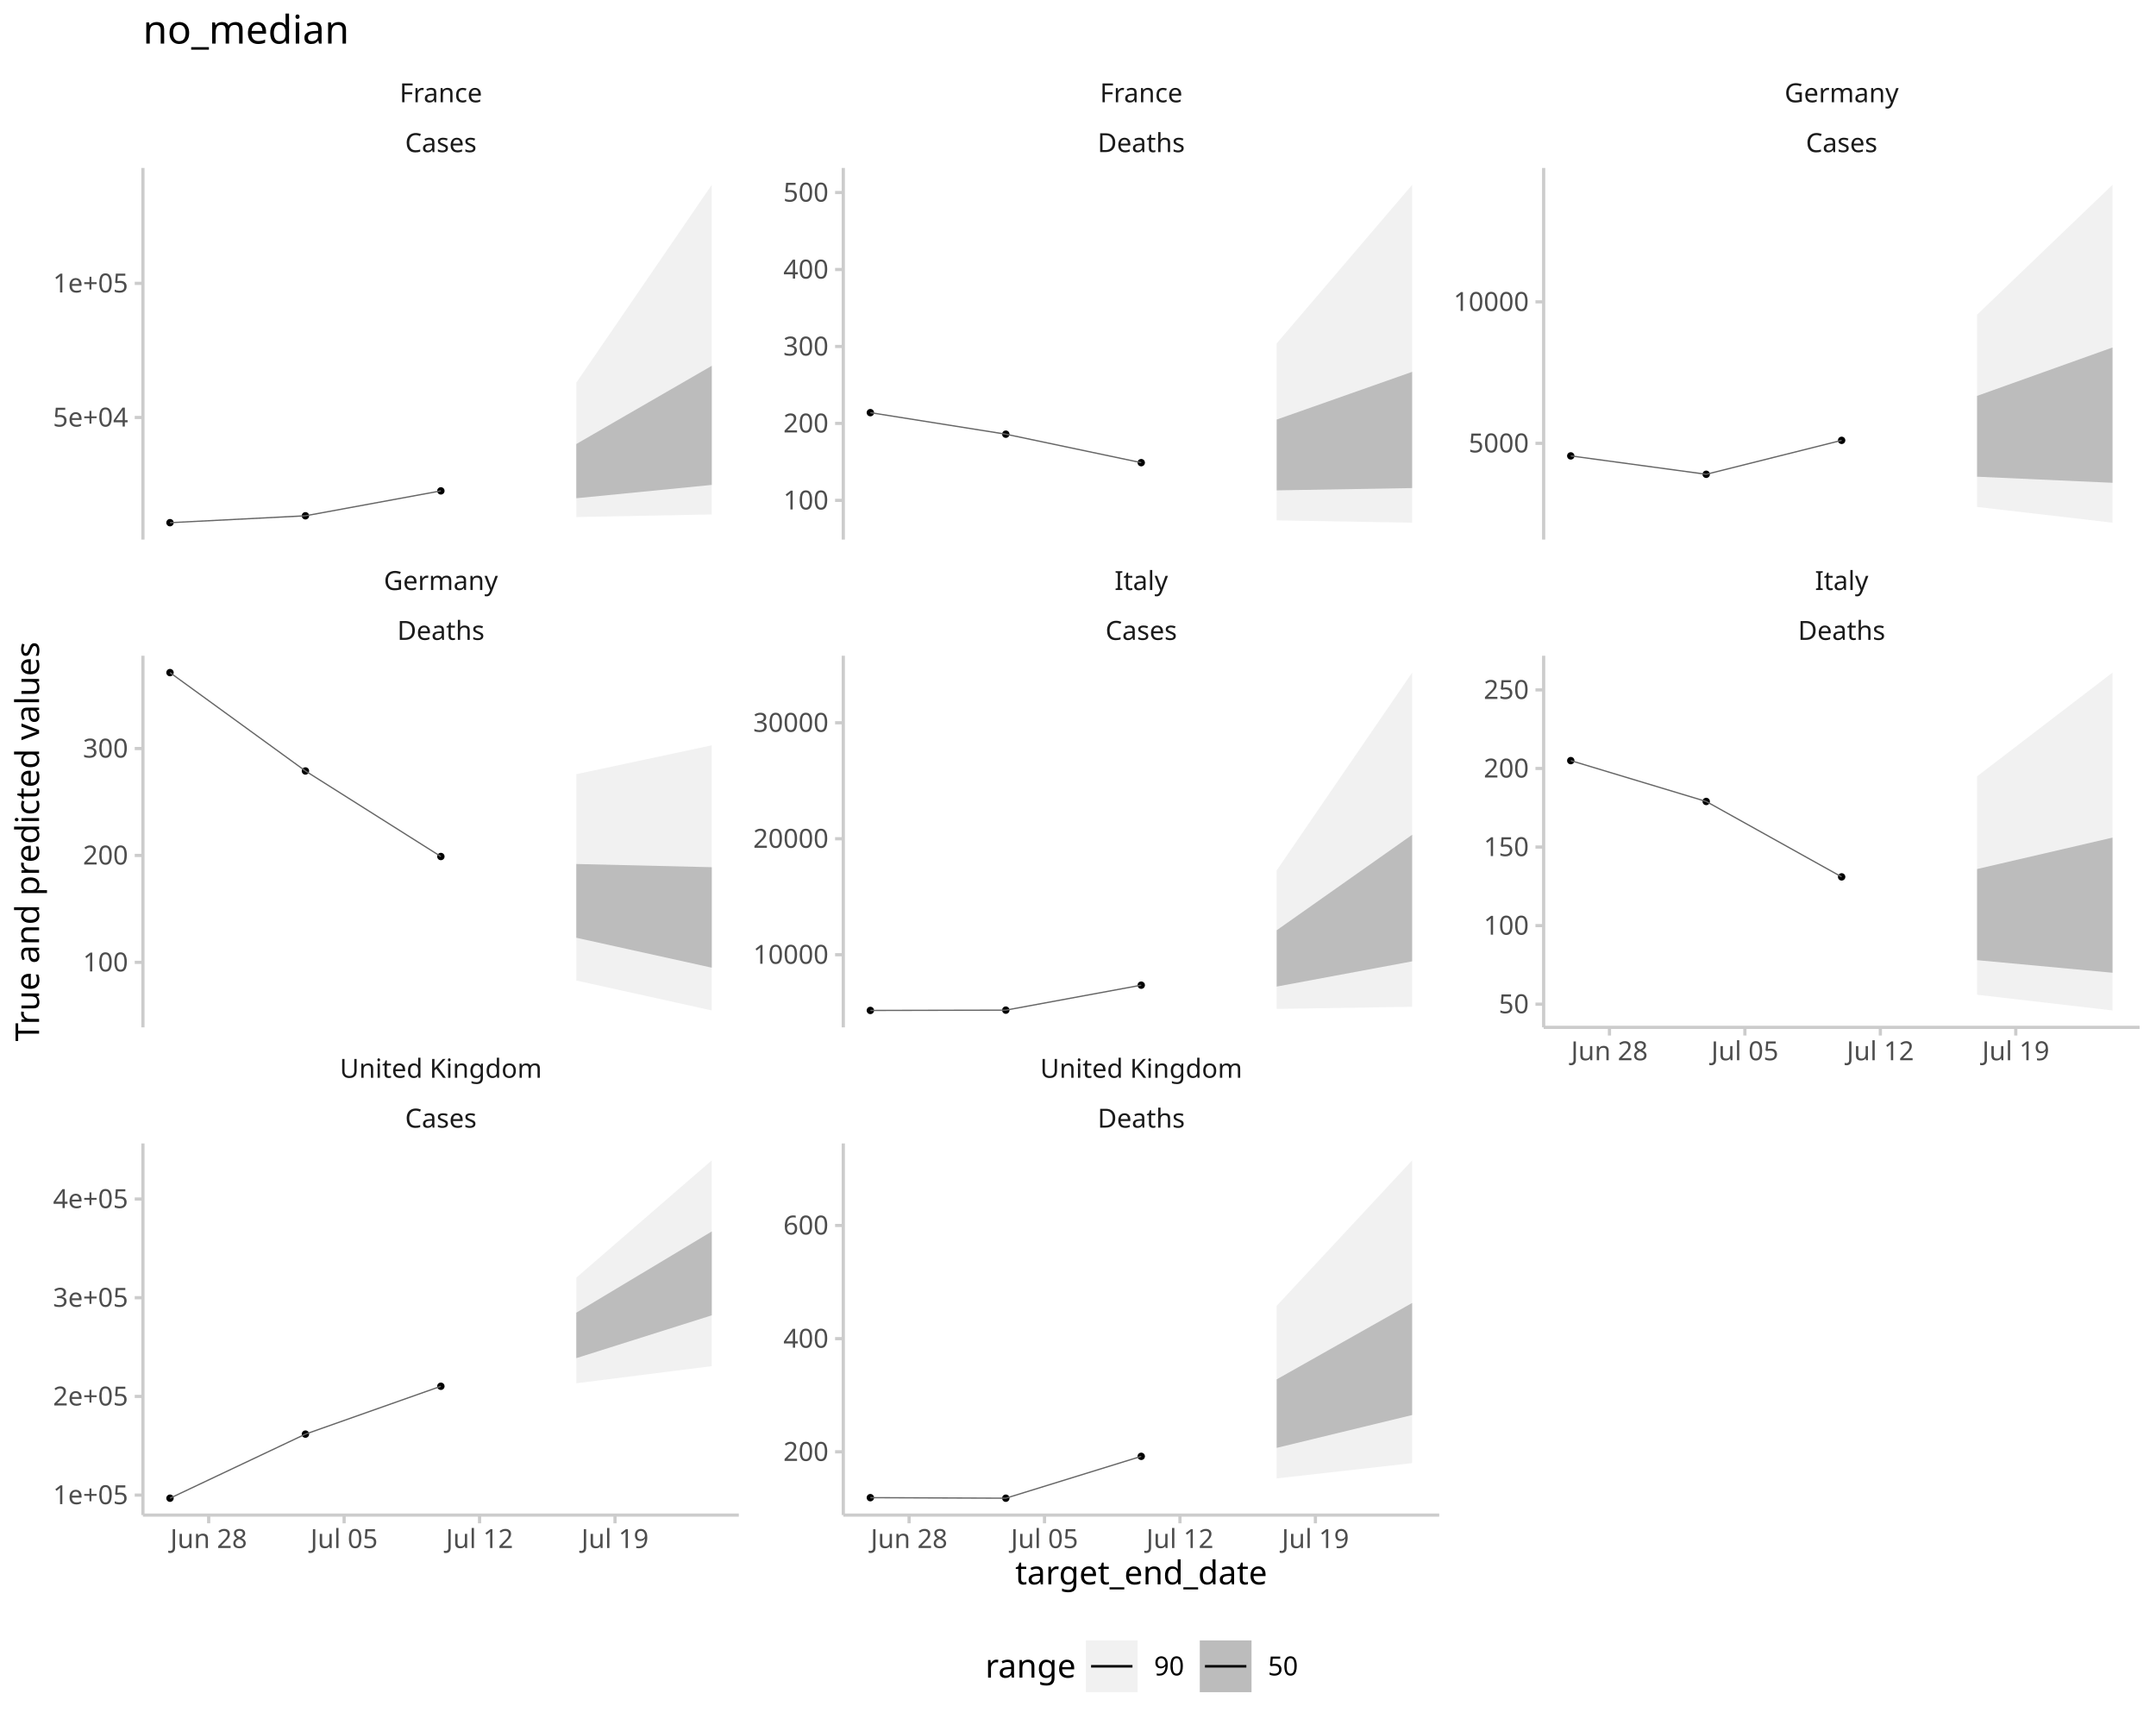
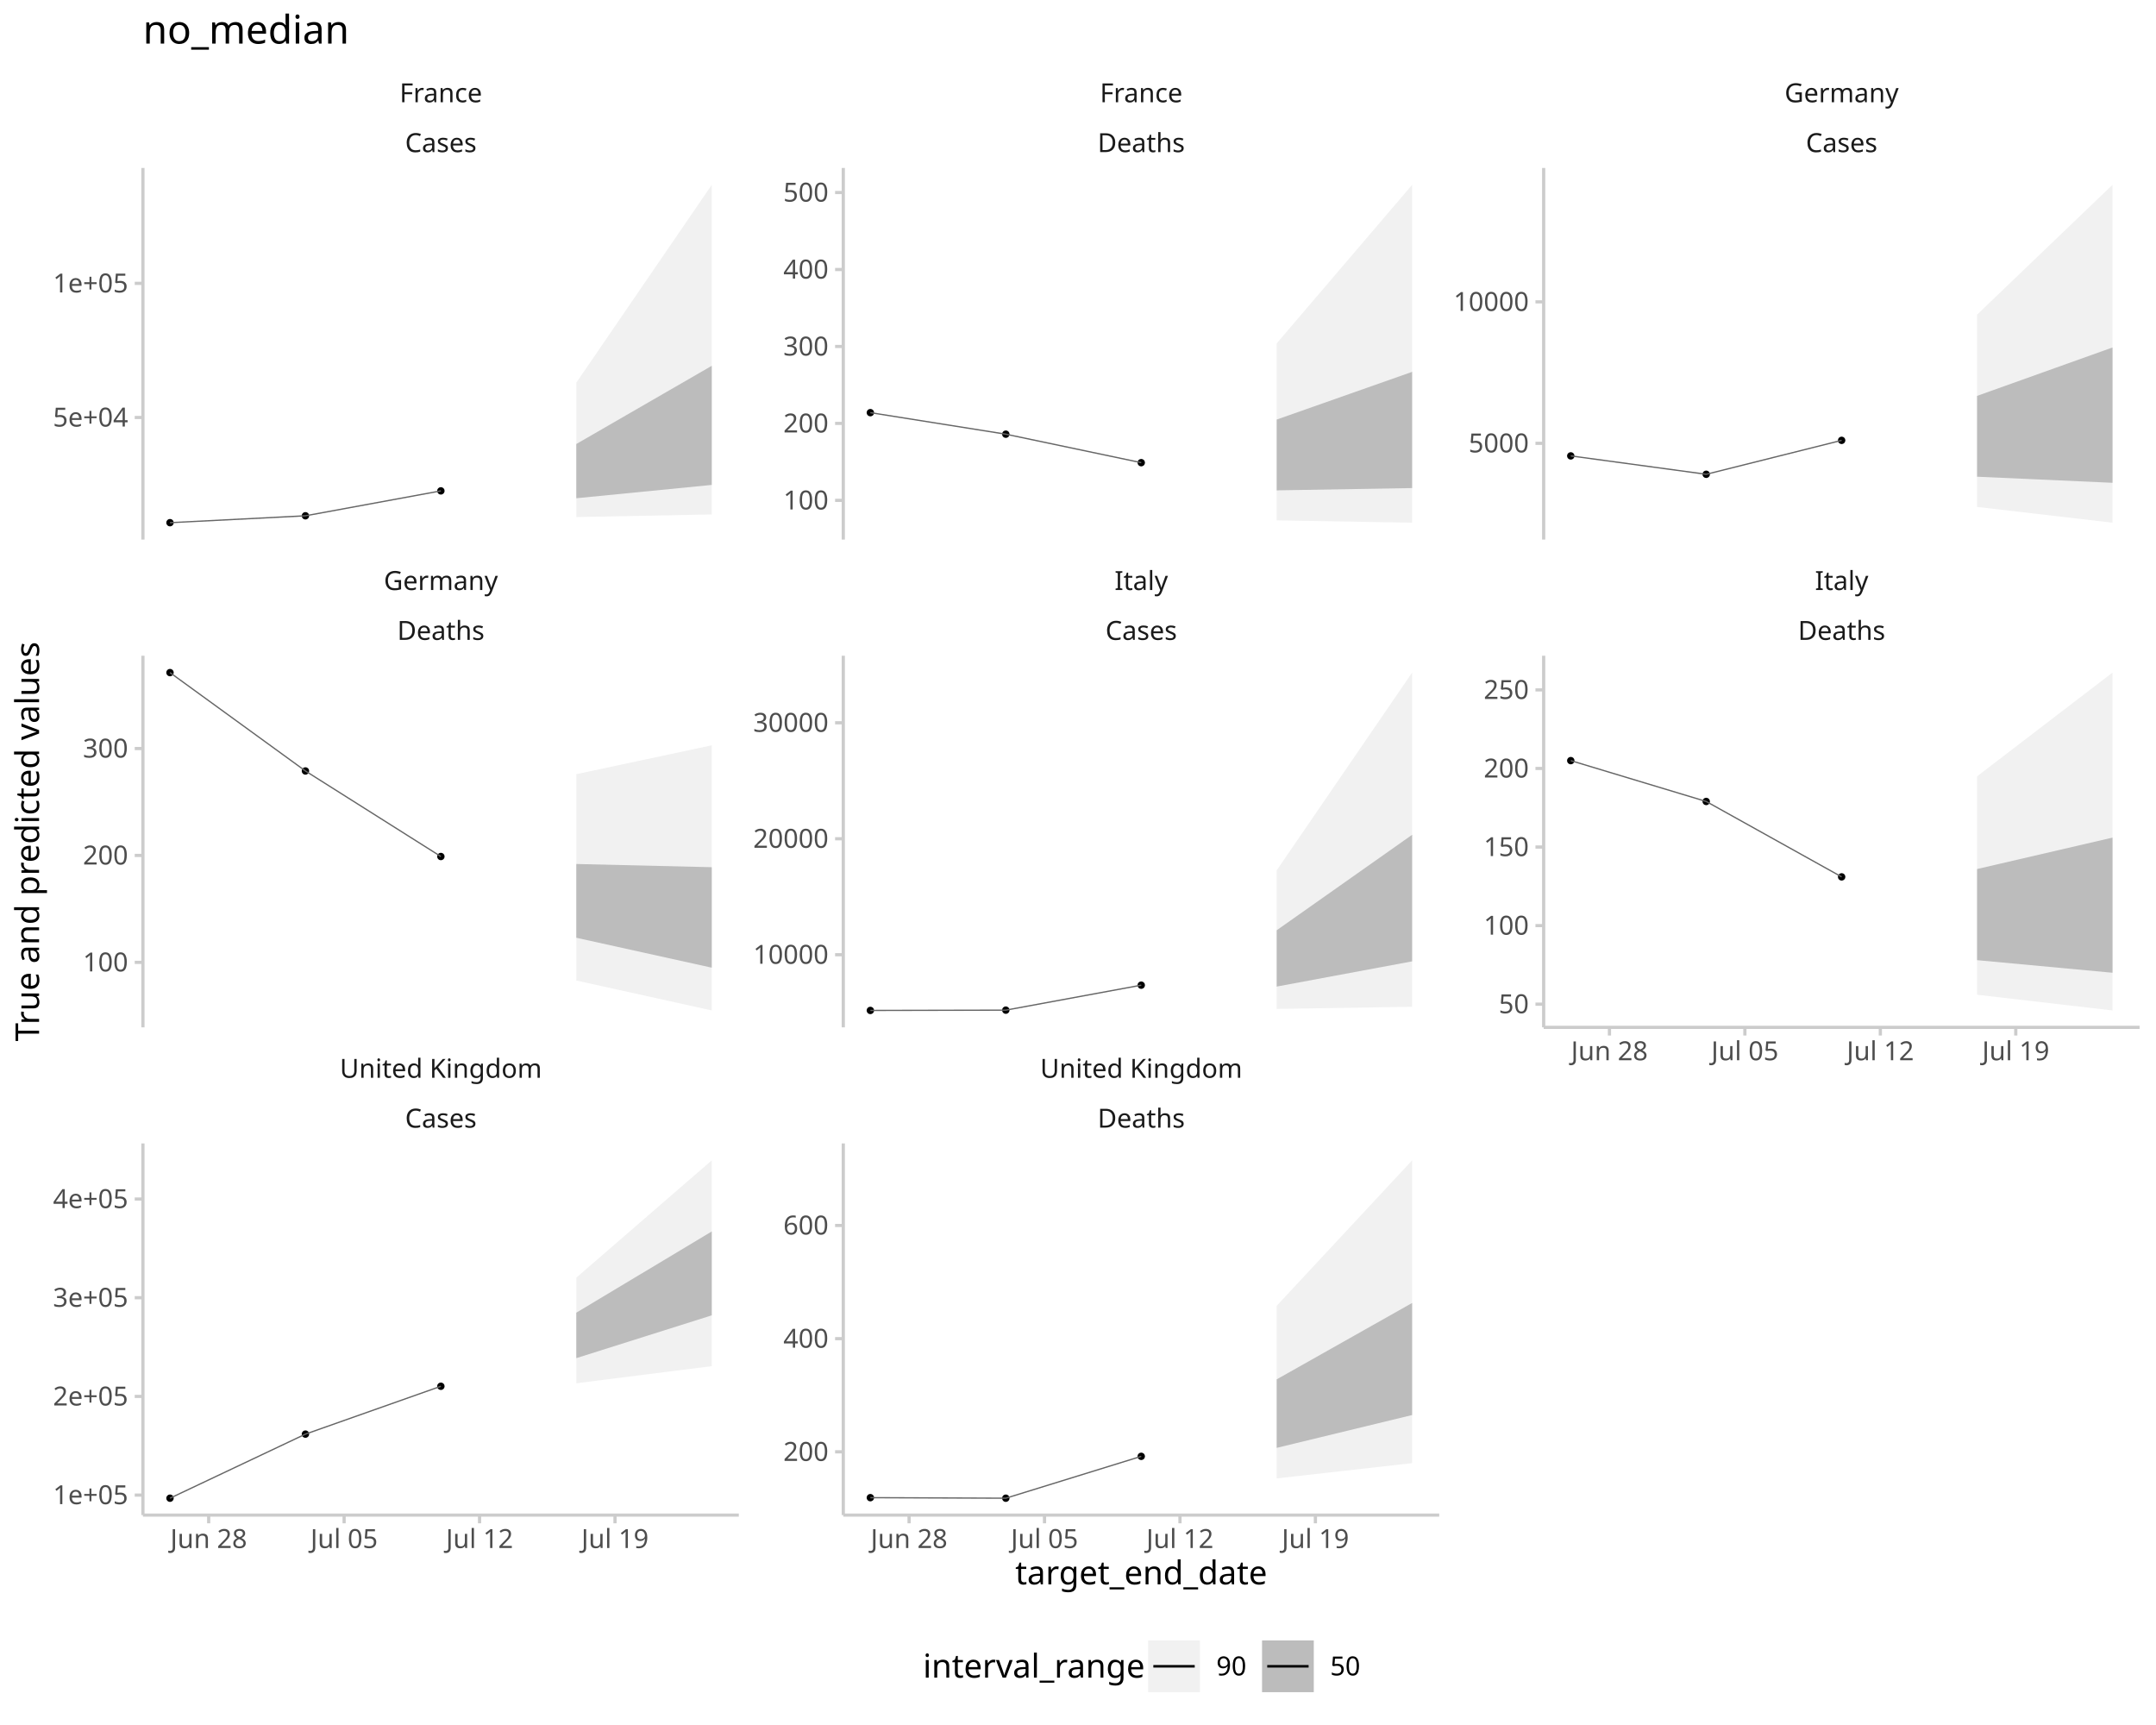
<svg xmlns="http://www.w3.org/2000/svg" class="svglite" data-engine-version="2.0" width="720.00pt" height="576.00pt" viewBox="0 0 720.00 576.00">
  <defs>
    <style type="text/css">
    .svglite line, .svglite polyline, .svglite polygon, .svglite path, .svglite rect, .svglite circle {
      fill: none;
      stroke: #000000;
      stroke-linecap: round;
      stroke-linejoin: round;
      stroke-miterlimit: 10.00;
    }
  </style>
  </defs>
  <rect width="100%" height="100%" style="stroke: none; fill: #FFFFFF;" />
  <defs>
    <clipPath id="cpMC4wMHw3MjAuMDB8MC4wMHw1NzYuMDA=">
      <rect x="0.00" y="0.00" width="720.00" height="576.00" />
    </clipPath>
  </defs>
  <g clip-path="url(#cpMC4wMHw3MjAuMDB8MC4wMHw1NzYuMDA=)">
</g>
  <defs>
    <clipPath id="cpNDcuNzN8MjQ2LjczfDU2LjA4fDE4MC4xNw==">
      <rect x="47.73" y="56.08" width="199.01" height="124.09" />
    </clipPath>
  </defs>
  <g clip-path="url(#cpNDcuNzN8MjQ2LjczfDU2LjA4fDE4MC4xNw==)">
    <polygon points="192.46,127.78 237.69,61.72 237.69,171.78 192.46,172.65 " style="stroke-width: 0.00; stroke: none; stroke-linecap: butt; fill: #F1F1F1;" />
    <polygon points="192.46,148.26 237.69,122.15 237.69,161.92 192.46,166.37 " style="stroke-width: 0.00; stroke: none; stroke-linecap: butt; fill: #BCBCBC;" />
    <circle cx="56.77" cy="174.53" r="0.89" style="stroke-width: 0.71; fill: #000000;" />
    <circle cx="102.00" cy="172.23" r="0.89" style="stroke-width: 0.71; fill: #000000;" />
    <circle cx="147.23" cy="163.91" r="0.89" style="stroke-width: 0.71; fill: #000000;" />
    <polyline points="56.77,174.53 102.00,172.23 147.23,163.91 " style="stroke-width: 0.43; stroke: #666666; stroke-linecap: butt;" />
  </g>
  <g clip-path="url(#cpMC4wMHw3MjAuMDB8MC4wMHw1NzYuMDA=)">
</g>
  <defs>
    <clipPath id="cpNDcuNzN8MjQ2LjczfDIxOC45NXwzNDMuMDQ=">
      <rect x="47.73" y="218.95" width="199.01" height="124.09" />
    </clipPath>
  </defs>
  <g clip-path="url(#cpNDcuNzN8MjQ2LjczfDIxOC45NXwzNDMuMDQ=)">
    <polygon points="192.46,258.51 237.69,248.87 237.69,337.40 192.46,327.41 " style="stroke-width: 0.00; stroke: none; stroke-linecap: butt; fill: #F1F1F1;" />
    <polygon points="192.46,288.50 237.69,289.57 237.69,323.12 192.46,313.13 " style="stroke-width: 0.00; stroke: none; stroke-linecap: butt; fill: #BCBCBC;" />
    <circle cx="56.77" cy="224.59" r="0.89" style="stroke-width: 0.71; fill: #000000;" />
    <circle cx="102.00" cy="257.44" r="0.89" style="stroke-width: 0.71; fill: #000000;" />
    <circle cx="147.23" cy="286.00" r="0.89" style="stroke-width: 0.71; fill: #000000;" />
    <polyline points="56.77,224.59 102.00,257.44 147.23,286.00 " style="stroke-width: 0.43; stroke: #666666; stroke-linecap: butt;" />
  </g>
  <g clip-path="url(#cpMC4wMHw3MjAuMDB8MC4wMHw1NzYuMDA=)">
</g>
  <defs>
    <clipPath id="cpNDcuNzN8MjQ2LjczfDM4MS44Mnw1MDUuOTE=">
      <rect x="47.73" y="381.82" width="199.01" height="124.09" />
    </clipPath>
  </defs>
  <g clip-path="url(#cpNDcuNzN8MjQ2LjczfDM4MS44Mnw1MDUuOTE=)">
    <polygon points="192.46,426.63 237.69,387.46 237.69,456.17 192.46,461.89 " style="stroke-width: 0.00; stroke: none; stroke-linecap: butt; fill: #F1F1F1;" />
    <polygon points="192.46,438.32 237.69,411.20 237.69,439.21 192.46,453.50 " style="stroke-width: 0.00; stroke: none; stroke-linecap: butt; fill: #BCBCBC;" />
    <circle cx="56.77" cy="500.27" r="0.89" style="stroke-width: 0.71; fill: #000000;" />
    <circle cx="102.00" cy="478.87" r="0.89" style="stroke-width: 0.71; fill: #000000;" />
    <circle cx="147.23" cy="462.89" r="0.89" style="stroke-width: 0.71; fill: #000000;" />
    <polyline points="56.77,500.27 102.00,478.87 147.23,462.89 " style="stroke-width: 0.43; stroke: #666666; stroke-linecap: butt;" />
  </g>
  <g clip-path="url(#cpMC4wMHw3MjAuMDB8MC4wMHw1NzYuMDA=)">
</g>
  <defs>
    <clipPath id="cpMjgxLjYyfDQ4MC42M3w1Ni4wOHwxODAuMTc=">
      <rect x="281.62" y="56.08" width="199.01" height="124.09" />
    </clipPath>
  </defs>
  <g clip-path="url(#cpMjgxLjYyfDQ4MC42M3w1Ni4wOHwxODAuMTc=)">
    <polygon points="426.35,114.66 471.58,61.72 471.58,174.53 426.35,173.76 " style="stroke-width: 0.00; stroke: none; stroke-linecap: butt; fill: #F1F1F1;" />
    <polygon points="426.35,140.10 471.58,124.17 471.58,162.97 426.35,163.74 " style="stroke-width: 0.00; stroke: none; stroke-linecap: butt; fill: #BCBCBC;" />
    <circle cx="290.66" cy="137.79" r="0.89" style="stroke-width: 0.71; fill: #000000;" />
    <circle cx="335.89" cy="144.98" r="0.89" style="stroke-width: 0.71; fill: #000000;" />
    <circle cx="381.12" cy="154.49" r="0.89" style="stroke-width: 0.71; fill: #000000;" />
    <polyline points="290.66,137.79 335.89,144.98 381.12,154.49 " style="stroke-width: 0.43; stroke: #666666; stroke-linecap: butt;" />
  </g>
  <g clip-path="url(#cpMC4wMHw3MjAuMDB8MC4wMHw1NzYuMDA=)">
</g>
  <defs>
    <clipPath id="cpMjgxLjYyfDQ4MC42M3wyMTguOTV8MzQzLjA0">
      <rect x="281.62" y="218.95" width="199.01" height="124.09" />
    </clipPath>
  </defs>
  <g clip-path="url(#cpMjgxLjYyfDQ4MC42M3wyMTguOTV8MzQzLjA0)">
    <polygon points="426.35,290.63 471.58,224.59 471.58,336.18 426.35,336.89 " style="stroke-width: 0.00; stroke: none; stroke-linecap: butt; fill: #F1F1F1;" />
    <polygon points="426.35,310.63 471.58,278.75 471.58,321.01 426.35,329.43 " style="stroke-width: 0.00; stroke: none; stroke-linecap: butt; fill: #BCBCBC;" />
    <circle cx="290.66" cy="337.40" r="0.89" style="stroke-width: 0.71; fill: #000000;" />
    <circle cx="335.89" cy="337.30" r="0.89" style="stroke-width: 0.71; fill: #000000;" />
    <circle cx="381.12" cy="328.96" r="0.89" style="stroke-width: 0.71; fill: #000000;" />
    <polyline points="290.66,337.40 335.89,337.30 381.12,328.96 " style="stroke-width: 0.43; stroke: #666666; stroke-linecap: butt;" />
  </g>
  <g clip-path="url(#cpMC4wMHw3MjAuMDB8MC4wMHw1NzYuMDA=)">
</g>
  <defs>
    <clipPath id="cpMjgxLjYyfDQ4MC42M3wzODEuODJ8NTA1Ljkx">
      <rect x="281.62" y="381.82" width="199.01" height="124.09" />
    </clipPath>
  </defs>
  <g clip-path="url(#cpMjgxLjYyfDQ4MC42M3wzODEuODJ8NTA1Ljkx)">
    <polygon points="426.35,436.03 471.58,387.46 471.58,488.56 426.35,493.66 " style="stroke-width: 0.00; stroke: none; stroke-linecap: butt; fill: #F1F1F1;" />
    <polygon points="426.35,460.59 471.58,435.08 471.58,472.50 426.35,483.46 " style="stroke-width: 0.00; stroke: none; stroke-linecap: butt; fill: #BCBCBC;" />
    <circle cx="290.66" cy="500.09" r="0.89" style="stroke-width: 0.71; fill: #000000;" />
    <circle cx="335.89" cy="500.27" r="0.89" style="stroke-width: 0.71; fill: #000000;" />
    <circle cx="381.12" cy="486.29" r="0.89" style="stroke-width: 0.71; fill: #000000;" />
    <polyline points="290.66,500.09 335.89,500.27 381.12,486.29 " style="stroke-width: 0.43; stroke: #666666; stroke-linecap: butt;" />
  </g>
  <g clip-path="url(#cpMC4wMHw3MjAuMDB8MC4wMHw1NzYuMDA=)">
</g>
  <defs>
    <clipPath id="cpNTE1LjUxfDcxNC41Mnw1Ni4wOHwxODAuMTc=">
      <rect x="515.51" y="56.08" width="199.01" height="124.09" />
    </clipPath>
  </defs>
  <g clip-path="url(#cpNTE1LjUxfDcxNC41Mnw1Ni4wOHwxODAuMTc=)">
    <polygon points="660.25,105.07 705.47,61.72 705.47,174.53 660.25,169.27 " style="stroke-width: 0.00; stroke: none; stroke-linecap: butt; fill: #F1F1F1;" />
    <polygon points="660.25,132.19 705.47,116.03 705.47,161.21 660.25,159.18 " style="stroke-width: 0.00; stroke: none; stroke-linecap: butt; fill: #BCBCBC;" />
    <circle cx="524.56" cy="152.23" r="0.89" style="stroke-width: 0.71; fill: #000000;" />
    <circle cx="569.79" cy="158.37" r="0.89" style="stroke-width: 0.71; fill: #000000;" />
    <circle cx="615.02" cy="147.04" r="0.89" style="stroke-width: 0.71; fill: #000000;" />
    <polyline points="524.56,152.23 569.79,158.37 615.02,147.04 " style="stroke-width: 0.43; stroke: #666666; stroke-linecap: butt;" />
  </g>
  <g clip-path="url(#cpMC4wMHw3MjAuMDB8MC4wMHw1NzYuMDA=)">
</g>
  <defs>
    <clipPath id="cpNTE1LjUxfDcxNC41MnwyMTguOTV8MzQzLjA0">
      <rect x="515.51" y="218.95" width="199.01" height="124.09" />
    </clipPath>
  </defs>
  <g clip-path="url(#cpNTE1LjUxfDcxNC41MnwyMTguOTV8MzQzLjA0)">
    <polygon points="660.25,259.22 705.47,224.59 705.47,337.40 660.25,332.16 " style="stroke-width: 0.00; stroke: none; stroke-linecap: butt; fill: #F1F1F1;" />
    <polygon points="660.25,290.18 705.47,279.69 705.47,324.81 660.25,320.61 " style="stroke-width: 0.00; stroke: none; stroke-linecap: butt; fill: #BCBCBC;" />
    <circle cx="524.56" cy="253.98" r="0.89" style="stroke-width: 0.71; fill: #000000;" />
    <circle cx="569.79" cy="267.62" r="0.89" style="stroke-width: 0.71; fill: #000000;" />
    <circle cx="615.02" cy="292.80" r="0.89" style="stroke-width: 0.71; fill: #000000;" />
    <polyline points="524.56,253.98 569.79,267.62 615.02,292.80 " style="stroke-width: 0.43; stroke: #666666; stroke-linecap: butt;" />
  </g>
  <g clip-path="url(#cpMC4wMHw3MjAuMDB8MC4wMHw1NzYuMDA=)">
</g>
  <defs>
    <clipPath id="cpNTE1LjUxfDcxNC41MnwzODEuODJ8NTA1Ljkx">
      <rect x="515.51" y="381.82" width="199.01" height="124.09" />
    </clipPath>
  </defs>
  <g clip-path="url(#cpNTE1LjUxfDcxNC41MnwzODEuODJ8NTA1Ljkx)">
</g>
  <g clip-path="url(#cpMC4wMHw3MjAuMDB8MC4wMHw1NzYuMDA=)">
</g>
  <defs>
    <clipPath id="cpNDcuNzN8MjQ2LjczfDM0OC41MnwzODEuODI=">
      <rect x="47.73" y="348.52" width="199.01" height="33.30" />
    </clipPath>
  </defs>
  <g clip-path="url(#cpNDcuNzN8MjQ2LjczfDM0OC41MnwzODEuODI=)">
    <text x="147.23" y="359.88" text-anchor="middle" style="font-size: 8.80px; fill: #1A1A1A; font-family: sans;" textLength="62.62px" lengthAdjust="spacingAndGlyphs">United Kingdom</text>
    <text x="147.23" y="376.53" text-anchor="middle" style="font-size: 8.80px; fill: #1A1A1A; font-family: sans;" textLength="24.95px" lengthAdjust="spacingAndGlyphs">Cases</text>
  </g>
  <g clip-path="url(#cpMC4wMHw3MjAuMDB8MC4wMHw1NzYuMDA=)">
</g>
  <defs>
    <clipPath id="cpMjgxLjYyfDQ4MC42M3wzNDguNTJ8MzgxLjgy">
      <rect x="281.62" y="348.52" width="199.01" height="33.30" />
    </clipPath>
  </defs>
  <g clip-path="url(#cpMjgxLjYyfDQ4MC42M3wzNDguNTJ8MzgxLjgy)">
    <text x="381.12" y="359.88" text-anchor="middle" style="font-size: 8.80px; fill: #1A1A1A; font-family: sans;" textLength="62.62px" lengthAdjust="spacingAndGlyphs">United Kingdom</text>
    <text x="381.12" y="376.53" text-anchor="middle" style="font-size: 8.80px; fill: #1A1A1A; font-family: sans;" textLength="27.89px" lengthAdjust="spacingAndGlyphs">Deaths</text>
  </g>
  <g clip-path="url(#cpMC4wMHw3MjAuMDB8MC4wMHw1NzYuMDA=)">
</g>
  <defs>
    <clipPath id="cpNTE1LjUxfDcxNC41MnwzNDguNTJ8MzgxLjgy">
      <rect x="515.51" y="348.52" width="199.01" height="33.30" />
    </clipPath>
  </defs>
  <g clip-path="url(#cpNTE1LjUxfDcxNC41MnwzNDguNTJ8MzgxLjgy)">
</g>
  <g clip-path="url(#cpMC4wMHw3MjAuMDB8MC4wMHw1NzYuMDA=)">
</g>
  <defs>
    <clipPath id="cpNDcuNzN8MjQ2LjczfDE4NS42NXwyMTguOTU=">
      <rect x="47.73" y="185.65" width="199.01" height="33.30" />
    </clipPath>
  </defs>
  <g clip-path="url(#cpNDcuNzN8MjQ2LjczfDE4NS42NXwyMTguOTU=)">
    <text x="147.23" y="197.01" text-anchor="middle" style="font-size: 8.80px; fill: #1A1A1A; font-family: sans;" textLength="36.20px" lengthAdjust="spacingAndGlyphs">Germany</text>
    <text x="147.23" y="213.66" text-anchor="middle" style="font-size: 8.80px; fill: #1A1A1A; font-family: sans;" textLength="27.89px" lengthAdjust="spacingAndGlyphs">Deaths</text>
  </g>
  <g clip-path="url(#cpMC4wMHw3MjAuMDB8MC4wMHw1NzYuMDA=)">
</g>
  <defs>
    <clipPath id="cpMjgxLjYyfDQ4MC42M3wxODUuNjV8MjE4Ljk1">
      <rect x="281.62" y="185.65" width="199.01" height="33.30" />
    </clipPath>
  </defs>
  <g clip-path="url(#cpMjgxLjYyfDQ4MC42M3wxODUuNjV8MjE4Ljk1)">
    <text x="381.12" y="197.01" text-anchor="middle" style="font-size: 8.80px; fill: #1A1A1A; font-family: sans;" textLength="16.14px" lengthAdjust="spacingAndGlyphs">Italy</text>
    <text x="381.12" y="213.66" text-anchor="middle" style="font-size: 8.80px; fill: #1A1A1A; font-family: sans;" textLength="24.95px" lengthAdjust="spacingAndGlyphs">Cases</text>
  </g>
  <g clip-path="url(#cpMC4wMHw3MjAuMDB8MC4wMHw1NzYuMDA=)">
</g>
  <defs>
    <clipPath id="cpNTE1LjUxfDcxNC41MnwxODUuNjV8MjE4Ljk1">
      <rect x="515.51" y="185.65" width="199.01" height="33.30" />
    </clipPath>
  </defs>
  <g clip-path="url(#cpNTE1LjUxfDcxNC41MnwxODUuNjV8MjE4Ljk1)">
    <text x="615.02" y="197.01" text-anchor="middle" style="font-size: 8.80px; fill: #1A1A1A; font-family: sans;" textLength="16.14px" lengthAdjust="spacingAndGlyphs">Italy</text>
    <text x="615.02" y="213.66" text-anchor="middle" style="font-size: 8.80px; fill: #1A1A1A; font-family: sans;" textLength="27.89px" lengthAdjust="spacingAndGlyphs">Deaths</text>
  </g>
  <g clip-path="url(#cpMC4wMHw3MjAuMDB8MC4wMHw1NzYuMDA=)">
</g>
  <defs>
    <clipPath id="cpNDcuNzN8MjQ2LjczfDIyLjc4fDU2LjA4">
      <rect x="47.73" y="22.78" width="199.01" height="33.30" />
    </clipPath>
  </defs>
  <g clip-path="url(#cpNDcuNzN8MjQ2LjczfDIyLjc4fDU2LjA4)">
    <text x="147.23" y="34.14" text-anchor="middle" style="font-size: 8.80px; fill: #1A1A1A; font-family: sans;" textLength="27.39px" lengthAdjust="spacingAndGlyphs">France</text>
    <text x="147.23" y="50.79" text-anchor="middle" style="font-size: 8.80px; fill: #1A1A1A; font-family: sans;" textLength="24.95px" lengthAdjust="spacingAndGlyphs">Cases</text>
  </g>
  <g clip-path="url(#cpMC4wMHw3MjAuMDB8MC4wMHw1NzYuMDA=)">
</g>
  <defs>
    <clipPath id="cpMjgxLjYyfDQ4MC42M3wyMi43OHw1Ni4wOA==">
      <rect x="281.62" y="22.78" width="199.01" height="33.30" />
    </clipPath>
  </defs>
  <g clip-path="url(#cpMjgxLjYyfDQ4MC42M3wyMi43OHw1Ni4wOA==)">
    <text x="381.12" y="34.14" text-anchor="middle" style="font-size: 8.80px; fill: #1A1A1A; font-family: sans;" textLength="27.39px" lengthAdjust="spacingAndGlyphs">France</text>
    <text x="381.12" y="50.79" text-anchor="middle" style="font-size: 8.80px; fill: #1A1A1A; font-family: sans;" textLength="27.89px" lengthAdjust="spacingAndGlyphs">Deaths</text>
  </g>
  <g clip-path="url(#cpMC4wMHw3MjAuMDB8MC4wMHw1NzYuMDA=)">
</g>
  <defs>
    <clipPath id="cpNTE1LjUxfDcxNC41MnwyMi43OHw1Ni4wOA==">
      <rect x="515.51" y="22.78" width="199.01" height="33.30" />
    </clipPath>
  </defs>
  <g clip-path="url(#cpNTE1LjUxfDcxNC41MnwyMi43OHw1Ni4wOA==)">
    <text x="615.02" y="34.14" text-anchor="middle" style="font-size: 8.80px; fill: #1A1A1A; font-family: sans;" textLength="36.20px" lengthAdjust="spacingAndGlyphs">Germany</text>
    <text x="615.02" y="50.79" text-anchor="middle" style="font-size: 8.80px; fill: #1A1A1A; font-family: sans;" textLength="24.95px" lengthAdjust="spacingAndGlyphs">Cases</text>
  </g>
  <g clip-path="url(#cpMC4wMHw3MjAuMDB8MC4wMHw1NzYuMDA=)">
    <polyline points="47.73,505.91 246.73,505.91 " style="stroke-width: 1.07; stroke: #CCCCCC; stroke-linecap: butt;" />
    <polyline points="69.69,508.65 69.69,505.91 " style="stroke-width: 1.07; stroke: #CCCCCC; stroke-linecap: butt;" />
    <polyline points="114.92,508.65 114.92,505.91 " style="stroke-width: 1.07; stroke: #CCCCCC; stroke-linecap: butt;" />
    <polyline points="160.15,508.65 160.15,505.91 " style="stroke-width: 1.07; stroke: #CCCCCC; stroke-linecap: butt;" />
    <polyline points="205.38,508.65 205.38,505.91 " style="stroke-width: 1.07; stroke: #CCCCCC; stroke-linecap: butt;" />
    <text x="69.69" y="516.90" text-anchor="middle" style="font-size: 8.80px; fill: #4D4D4D; font-family: sans;" textLength="26.43px" lengthAdjust="spacingAndGlyphs">Jun 28</text>
    <text x="114.92" y="516.90" text-anchor="middle" style="font-size: 8.80px; fill: #4D4D4D; font-family: sans;" textLength="23.49px" lengthAdjust="spacingAndGlyphs">Jul 05</text>
    <text x="160.15" y="516.90" text-anchor="middle" style="font-size: 8.80px; fill: #4D4D4D; font-family: sans;" textLength="23.49px" lengthAdjust="spacingAndGlyphs">Jul 12</text>
    <text x="205.38" y="516.90" text-anchor="middle" style="font-size: 8.80px; fill: #4D4D4D; font-family: sans;" textLength="23.49px" lengthAdjust="spacingAndGlyphs">Jul 19</text>
    <polyline points="281.62,505.91 480.63,505.91 " style="stroke-width: 1.07; stroke: #CCCCCC; stroke-linecap: butt;" />
    <polyline points="303.59,508.65 303.59,505.91 " style="stroke-width: 1.07; stroke: #CCCCCC; stroke-linecap: butt;" />
    <polyline points="348.82,508.65 348.82,505.91 " style="stroke-width: 1.07; stroke: #CCCCCC; stroke-linecap: butt;" />
    <polyline points="394.05,508.65 394.05,505.91 " style="stroke-width: 1.07; stroke: #CCCCCC; stroke-linecap: butt;" />
    <polyline points="439.28,508.65 439.28,505.91 " style="stroke-width: 1.07; stroke: #CCCCCC; stroke-linecap: butt;" />
    <text x="303.59" y="516.90" text-anchor="middle" style="font-size: 8.80px; fill: #4D4D4D; font-family: sans;" textLength="26.43px" lengthAdjust="spacingAndGlyphs">Jun 28</text>
    <text x="348.82" y="516.90" text-anchor="middle" style="font-size: 8.80px; fill: #4D4D4D; font-family: sans;" textLength="23.49px" lengthAdjust="spacingAndGlyphs">Jul 05</text>
    <text x="394.05" y="516.90" text-anchor="middle" style="font-size: 8.80px; fill: #4D4D4D; font-family: sans;" textLength="23.49px" lengthAdjust="spacingAndGlyphs">Jul 12</text>
    <text x="439.28" y="516.90" text-anchor="middle" style="font-size: 8.80px; fill: #4D4D4D; font-family: sans;" textLength="23.49px" lengthAdjust="spacingAndGlyphs">Jul 19</text>
    <polyline points="515.51,343.04 714.52,343.04 " style="stroke-width: 1.07; stroke: #CCCCCC; stroke-linecap: butt;" />
    <polyline points="537.48,345.78 537.48,343.04 " style="stroke-width: 1.07; stroke: #CCCCCC; stroke-linecap: butt;" />
    <polyline points="582.71,345.78 582.71,343.04 " style="stroke-width: 1.07; stroke: #CCCCCC; stroke-linecap: butt;" />
    <polyline points="627.94,345.78 627.94,343.04 " style="stroke-width: 1.07; stroke: #CCCCCC; stroke-linecap: butt;" />
    <polyline points="673.17,345.78 673.17,343.04 " style="stroke-width: 1.07; stroke: #CCCCCC; stroke-linecap: butt;" />
    <text x="537.48" y="354.03" text-anchor="middle" style="font-size: 8.80px; fill: #4D4D4D; font-family: sans;" textLength="26.43px" lengthAdjust="spacingAndGlyphs">Jun 28</text>
    <text x="582.71" y="354.03" text-anchor="middle" style="font-size: 8.80px; fill: #4D4D4D; font-family: sans;" textLength="23.49px" lengthAdjust="spacingAndGlyphs">Jul 05</text>
    <text x="627.94" y="354.03" text-anchor="middle" style="font-size: 8.80px; fill: #4D4D4D; font-family: sans;" textLength="23.49px" lengthAdjust="spacingAndGlyphs">Jul 12</text>
    <text x="673.17" y="354.03" text-anchor="middle" style="font-size: 8.80px; fill: #4D4D4D; font-family: sans;" textLength="23.49px" lengthAdjust="spacingAndGlyphs">Jul 19</text>
    <polyline points="515.51,180.17 515.51,56.08 " style="stroke-width: 1.07; stroke: #CCCCCC; stroke-linecap: butt;" />
    <text x="510.58" y="151.06" text-anchor="end" style="font-size: 8.80px; fill: #4D4D4D; font-family: sans;" textLength="19.58px" lengthAdjust="spacingAndGlyphs">5000</text>
    <text x="510.58" y="103.82" text-anchor="end" style="font-size: 8.80px; fill: #4D4D4D; font-family: sans;" textLength="24.47px" lengthAdjust="spacingAndGlyphs">10000</text>
    <polyline points="512.77,148.03 515.51,148.03 " style="stroke-width: 1.07; stroke: #CCCCCC; stroke-linecap: butt;" />
    <polyline points="512.77,100.79 515.51,100.79 " style="stroke-width: 1.07; stroke: #CCCCCC; stroke-linecap: butt;" />
    <polyline points="515.51,343.04 515.51,218.95 " style="stroke-width: 1.07; stroke: #CCCCCC; stroke-linecap: butt;" />
    <text x="510.58" y="338.33" text-anchor="end" style="font-size: 8.80px; fill: #4D4D4D; font-family: sans;" textLength="9.79px" lengthAdjust="spacingAndGlyphs">50</text>
    <text x="510.58" y="312.10" text-anchor="end" style="font-size: 8.80px; fill: #4D4D4D; font-family: sans;" textLength="14.68px" lengthAdjust="spacingAndGlyphs">100</text>
    <text x="510.58" y="285.86" text-anchor="end" style="font-size: 8.80px; fill: #4D4D4D; font-family: sans;" textLength="14.68px" lengthAdjust="spacingAndGlyphs">150</text>
    <text x="510.58" y="259.63" text-anchor="end" style="font-size: 8.80px; fill: #4D4D4D; font-family: sans;" textLength="14.68px" lengthAdjust="spacingAndGlyphs">200</text>
    <text x="510.58" y="233.39" text-anchor="end" style="font-size: 8.80px; fill: #4D4D4D; font-family: sans;" textLength="14.68px" lengthAdjust="spacingAndGlyphs">250</text>
    <polyline points="512.77,335.31 515.51,335.31 " style="stroke-width: 1.07; stroke: #CCCCCC; stroke-linecap: butt;" />
    <polyline points="512.77,309.07 515.51,309.07 " style="stroke-width: 1.07; stroke: #CCCCCC; stroke-linecap: butt;" />
    <polyline points="512.77,282.84 515.51,282.84 " style="stroke-width: 1.07; stroke: #CCCCCC; stroke-linecap: butt;" />
    <polyline points="512.77,256.60 515.51,256.60 " style="stroke-width: 1.07; stroke: #CCCCCC; stroke-linecap: butt;" />
    <polyline points="512.77,230.37 515.51,230.37 " style="stroke-width: 1.07; stroke: #CCCCCC; stroke-linecap: butt;" />
    <polyline points="281.62,180.17 281.62,56.08 " style="stroke-width: 1.07; stroke: #CCCCCC; stroke-linecap: butt;" />
    <text x="276.69" y="170.11" text-anchor="end" style="font-size: 8.80px; fill: #4D4D4D; font-family: sans;" textLength="14.68px" lengthAdjust="spacingAndGlyphs">100</text>
    <text x="276.69" y="144.41" text-anchor="end" style="font-size: 8.80px; fill: #4D4D4D; font-family: sans;" textLength="14.68px" lengthAdjust="spacingAndGlyphs">200</text>
    <text x="276.69" y="118.72" text-anchor="end" style="font-size: 8.80px; fill: #4D4D4D; font-family: sans;" textLength="14.68px" lengthAdjust="spacingAndGlyphs">300</text>
    <text x="276.69" y="93.02" text-anchor="end" style="font-size: 8.80px; fill: #4D4D4D; font-family: sans;" textLength="14.68px" lengthAdjust="spacingAndGlyphs">400</text>
    <text x="276.69" y="67.32" text-anchor="end" style="font-size: 8.80px; fill: #4D4D4D; font-family: sans;" textLength="14.68px" lengthAdjust="spacingAndGlyphs">500</text>
    <polyline points="278.88,167.08 281.62,167.08 " style="stroke-width: 1.07; stroke: #CCCCCC; stroke-linecap: butt;" />
    <polyline points="278.88,141.38 281.62,141.38 " style="stroke-width: 1.07; stroke: #CCCCCC; stroke-linecap: butt;" />
    <polyline points="278.88,115.69 281.62,115.69 " style="stroke-width: 1.07; stroke: #CCCCCC; stroke-linecap: butt;" />
    <polyline points="278.88,89.99 281.62,89.99 " style="stroke-width: 1.07; stroke: #CCCCCC; stroke-linecap: butt;" />
    <polyline points="278.88,64.29 281.62,64.29 " style="stroke-width: 1.07; stroke: #CCCCCC; stroke-linecap: butt;" />
    <polyline points="281.62,343.04 281.62,218.95 " style="stroke-width: 1.07; stroke: #CCCCCC; stroke-linecap: butt;" />
    <text x="276.69" y="321.82" text-anchor="end" style="font-size: 8.80px; fill: #4D4D4D; font-family: sans;" textLength="24.47px" lengthAdjust="spacingAndGlyphs">10000</text>
    <text x="276.69" y="283.09" text-anchor="end" style="font-size: 8.80px; fill: #4D4D4D; font-family: sans;" textLength="24.47px" lengthAdjust="spacingAndGlyphs">20000</text>
    <text x="276.69" y="244.37" text-anchor="end" style="font-size: 8.80px; fill: #4D4D4D; font-family: sans;" textLength="24.47px" lengthAdjust="spacingAndGlyphs">30000</text>
    <polyline points="278.88,318.79 281.62,318.79 " style="stroke-width: 1.07; stroke: #CCCCCC; stroke-linecap: butt;" />
    <polyline points="278.88,280.07 281.62,280.07 " style="stroke-width: 1.07; stroke: #CCCCCC; stroke-linecap: butt;" />
    <polyline points="278.88,241.34 281.62,241.34 " style="stroke-width: 1.07; stroke: #CCCCCC; stroke-linecap: butt;" />
    <polyline points="281.62,505.91 281.62,381.82 " style="stroke-width: 1.07; stroke: #CCCCCC; stroke-linecap: butt;" />
    <text x="276.69" y="487.81" text-anchor="end" style="font-size: 8.80px; fill: #4D4D4D; font-family: sans;" textLength="14.68px" lengthAdjust="spacingAndGlyphs">200</text>
    <text x="276.69" y="450.02" text-anchor="end" style="font-size: 8.80px; fill: #4D4D4D; font-family: sans;" textLength="14.68px" lengthAdjust="spacingAndGlyphs">400</text>
    <text x="276.69" y="412.22" text-anchor="end" style="font-size: 8.80px; fill: #4D4D4D; font-family: sans;" textLength="14.68px" lengthAdjust="spacingAndGlyphs">600</text>
    <polyline points="278.88,484.78 281.62,484.78 " style="stroke-width: 1.07; stroke: #CCCCCC; stroke-linecap: butt;" />
    <polyline points="278.88,446.99 281.62,446.99 " style="stroke-width: 1.07; stroke: #CCCCCC; stroke-linecap: butt;" />
    <polyline points="278.88,409.20 281.62,409.20 " style="stroke-width: 1.07; stroke: #CCCCCC; stroke-linecap: butt;" />
    <polyline points="47.73,180.17 47.73,56.08 " style="stroke-width: 1.07; stroke: #CCCCCC; stroke-linecap: butt;" />
    <text x="42.79" y="142.43" text-anchor="end" style="font-size: 8.80px; fill: #4D4D4D; font-family: sans;" textLength="24.72px" lengthAdjust="spacingAndGlyphs">5e+04</text>
    <text x="42.79" y="97.65" text-anchor="end" style="font-size: 8.80px; fill: #4D4D4D; font-family: sans;" textLength="24.72px" lengthAdjust="spacingAndGlyphs">1e+05</text>
    <polyline points="44.99,139.40 47.73,139.40 " style="stroke-width: 1.07; stroke: #CCCCCC; stroke-linecap: butt;" />
    <polyline points="44.99,94.62 47.73,94.62 " style="stroke-width: 1.07; stroke: #CCCCCC; stroke-linecap: butt;" />
    <polyline points="47.73,343.04 47.73,218.95 " style="stroke-width: 1.07; stroke: #CCCCCC; stroke-linecap: butt;" />
    <text x="42.79" y="324.37" text-anchor="end" style="font-size: 8.80px; fill: #4D4D4D; font-family: sans;" textLength="14.68px" lengthAdjust="spacingAndGlyphs">100</text>
    <text x="42.79" y="288.67" text-anchor="end" style="font-size: 8.80px; fill: #4D4D4D; font-family: sans;" textLength="14.68px" lengthAdjust="spacingAndGlyphs">200</text>
    <text x="42.79" y="252.97" text-anchor="end" style="font-size: 8.80px; fill: #4D4D4D; font-family: sans;" textLength="14.68px" lengthAdjust="spacingAndGlyphs">300</text>
    <polyline points="44.99,321.34 47.73,321.34 " style="stroke-width: 1.07; stroke: #CCCCCC; stroke-linecap: butt;" />
    <polyline points="44.99,285.64 47.73,285.64 " style="stroke-width: 1.07; stroke: #CCCCCC; stroke-linecap: butt;" />
    <polyline points="44.99,249.94 47.73,249.94 " style="stroke-width: 1.07; stroke: #CCCCCC; stroke-linecap: butt;" />
    <polyline points="47.73,505.91 47.73,381.82 " style="stroke-width: 1.07; stroke: #CCCCCC; stroke-linecap: butt;" />
    <text x="42.79" y="502.26" text-anchor="end" style="font-size: 8.80px; fill: #4D4D4D; font-family: sans;" textLength="24.72px" lengthAdjust="spacingAndGlyphs">1e+05</text>
    <text x="42.79" y="469.31" text-anchor="end" style="font-size: 8.80px; fill: #4D4D4D; font-family: sans;" textLength="24.72px" lengthAdjust="spacingAndGlyphs">2e+05</text>
    <text x="42.79" y="436.35" text-anchor="end" style="font-size: 8.80px; fill: #4D4D4D; font-family: sans;" textLength="24.72px" lengthAdjust="spacingAndGlyphs">3e+05</text>
    <text x="42.79" y="403.39" text-anchor="end" style="font-size: 8.80px; fill: #4D4D4D; font-family: sans;" textLength="24.72px" lengthAdjust="spacingAndGlyphs">4e+05</text>
    <polyline points="44.99,499.23 47.73,499.23 " style="stroke-width: 1.07; stroke: #CCCCCC; stroke-linecap: butt;" />
    <polyline points="44.99,466.28 47.73,466.28 " style="stroke-width: 1.07; stroke: #CCCCCC; stroke-linecap: butt;" />
    <polyline points="44.99,433.32 47.73,433.32 " style="stroke-width: 1.07; stroke: #CCCCCC; stroke-linecap: butt;" />
    <polyline points="44.99,400.37 47.73,400.37 " style="stroke-width: 1.07; stroke: #CCCCCC; stroke-linecap: butt;" />
    <text x="381.12" y="529.04" text-anchor="middle" style="font-size: 11.00px; font-family: sans;" textLength="80.13px" lengthAdjust="spacingAndGlyphs">target_end_date</text>
    <text transform="translate(13.05,281.00) rotate(-90)" text-anchor="middle" style="font-size: 11.00px; font-family: sans;" textLength="127.20px" lengthAdjust="spacingAndGlyphs">True and predicted values</text>
-     <text x="329.03" y="560.19" style="font-size: 11.00px; font-family: sans;" textLength="28.14px" lengthAdjust="spacingAndGlyphs">range</text>
-     <rect x="362.64" y="547.76" width="17.28" height="17.28" style="stroke-width: 0.75; stroke: none; fill: #F1F1F1;" />
-     <line x1="364.37" y1="556.40" x2="378.19" y2="556.40" style="stroke-width: 0.85; stroke-linecap: butt;" />
-     <rect x="400.67" y="547.76" width="17.28" height="17.28" style="stroke-width: 0.75; stroke: none; fill: #BCBCBC;" />
-     <line x1="402.40" y1="556.40" x2="416.22" y2="556.40" style="stroke-width: 0.85; stroke-linecap: butt;" />
-     <text x="385.40" y="559.43" style="font-size: 8.80px; font-family: sans;" textLength="9.79px" lengthAdjust="spacingAndGlyphs">90</text>
-     <text x="423.43" y="559.43" style="font-size: 8.80px; font-family: sans;" textLength="9.79px" lengthAdjust="spacingAndGlyphs">50</text>
+     <text x="308.24" y="560.19" style="font-size: 11.00px; font-family: sans;" textLength="69.72px" lengthAdjust="spacingAndGlyphs">interval_range</text>
+     <rect x="383.43" y="547.76" width="17.28" height="17.28" style="stroke-width: 0.75; stroke: none; fill: #F1F1F1;" />
+     <line x1="385.16" y1="556.40" x2="398.98" y2="556.40" style="stroke-width: 0.85; stroke-linecap: butt;" />
+     <rect x="421.46" y="547.76" width="17.28" height="17.28" style="stroke-width: 0.75; stroke: none; fill: #BCBCBC;" />
+     <line x1="423.19" y1="556.40" x2="437.01" y2="556.40" style="stroke-width: 0.85; stroke-linecap: butt;" />
+     <text x="406.19" y="559.43" style="font-size: 8.80px; font-family: sans;" textLength="9.79px" lengthAdjust="spacingAndGlyphs">90</text>
+     <text x="444.22" y="559.43" style="font-size: 8.80px; font-family: sans;" textLength="9.79px" lengthAdjust="spacingAndGlyphs">50</text>
    <text x="47.73" y="14.56" style="font-size: 13.20px; font-family: sans;" textLength="65.32px" lengthAdjust="spacingAndGlyphs">no_median</text>
  </g>
</svg>
